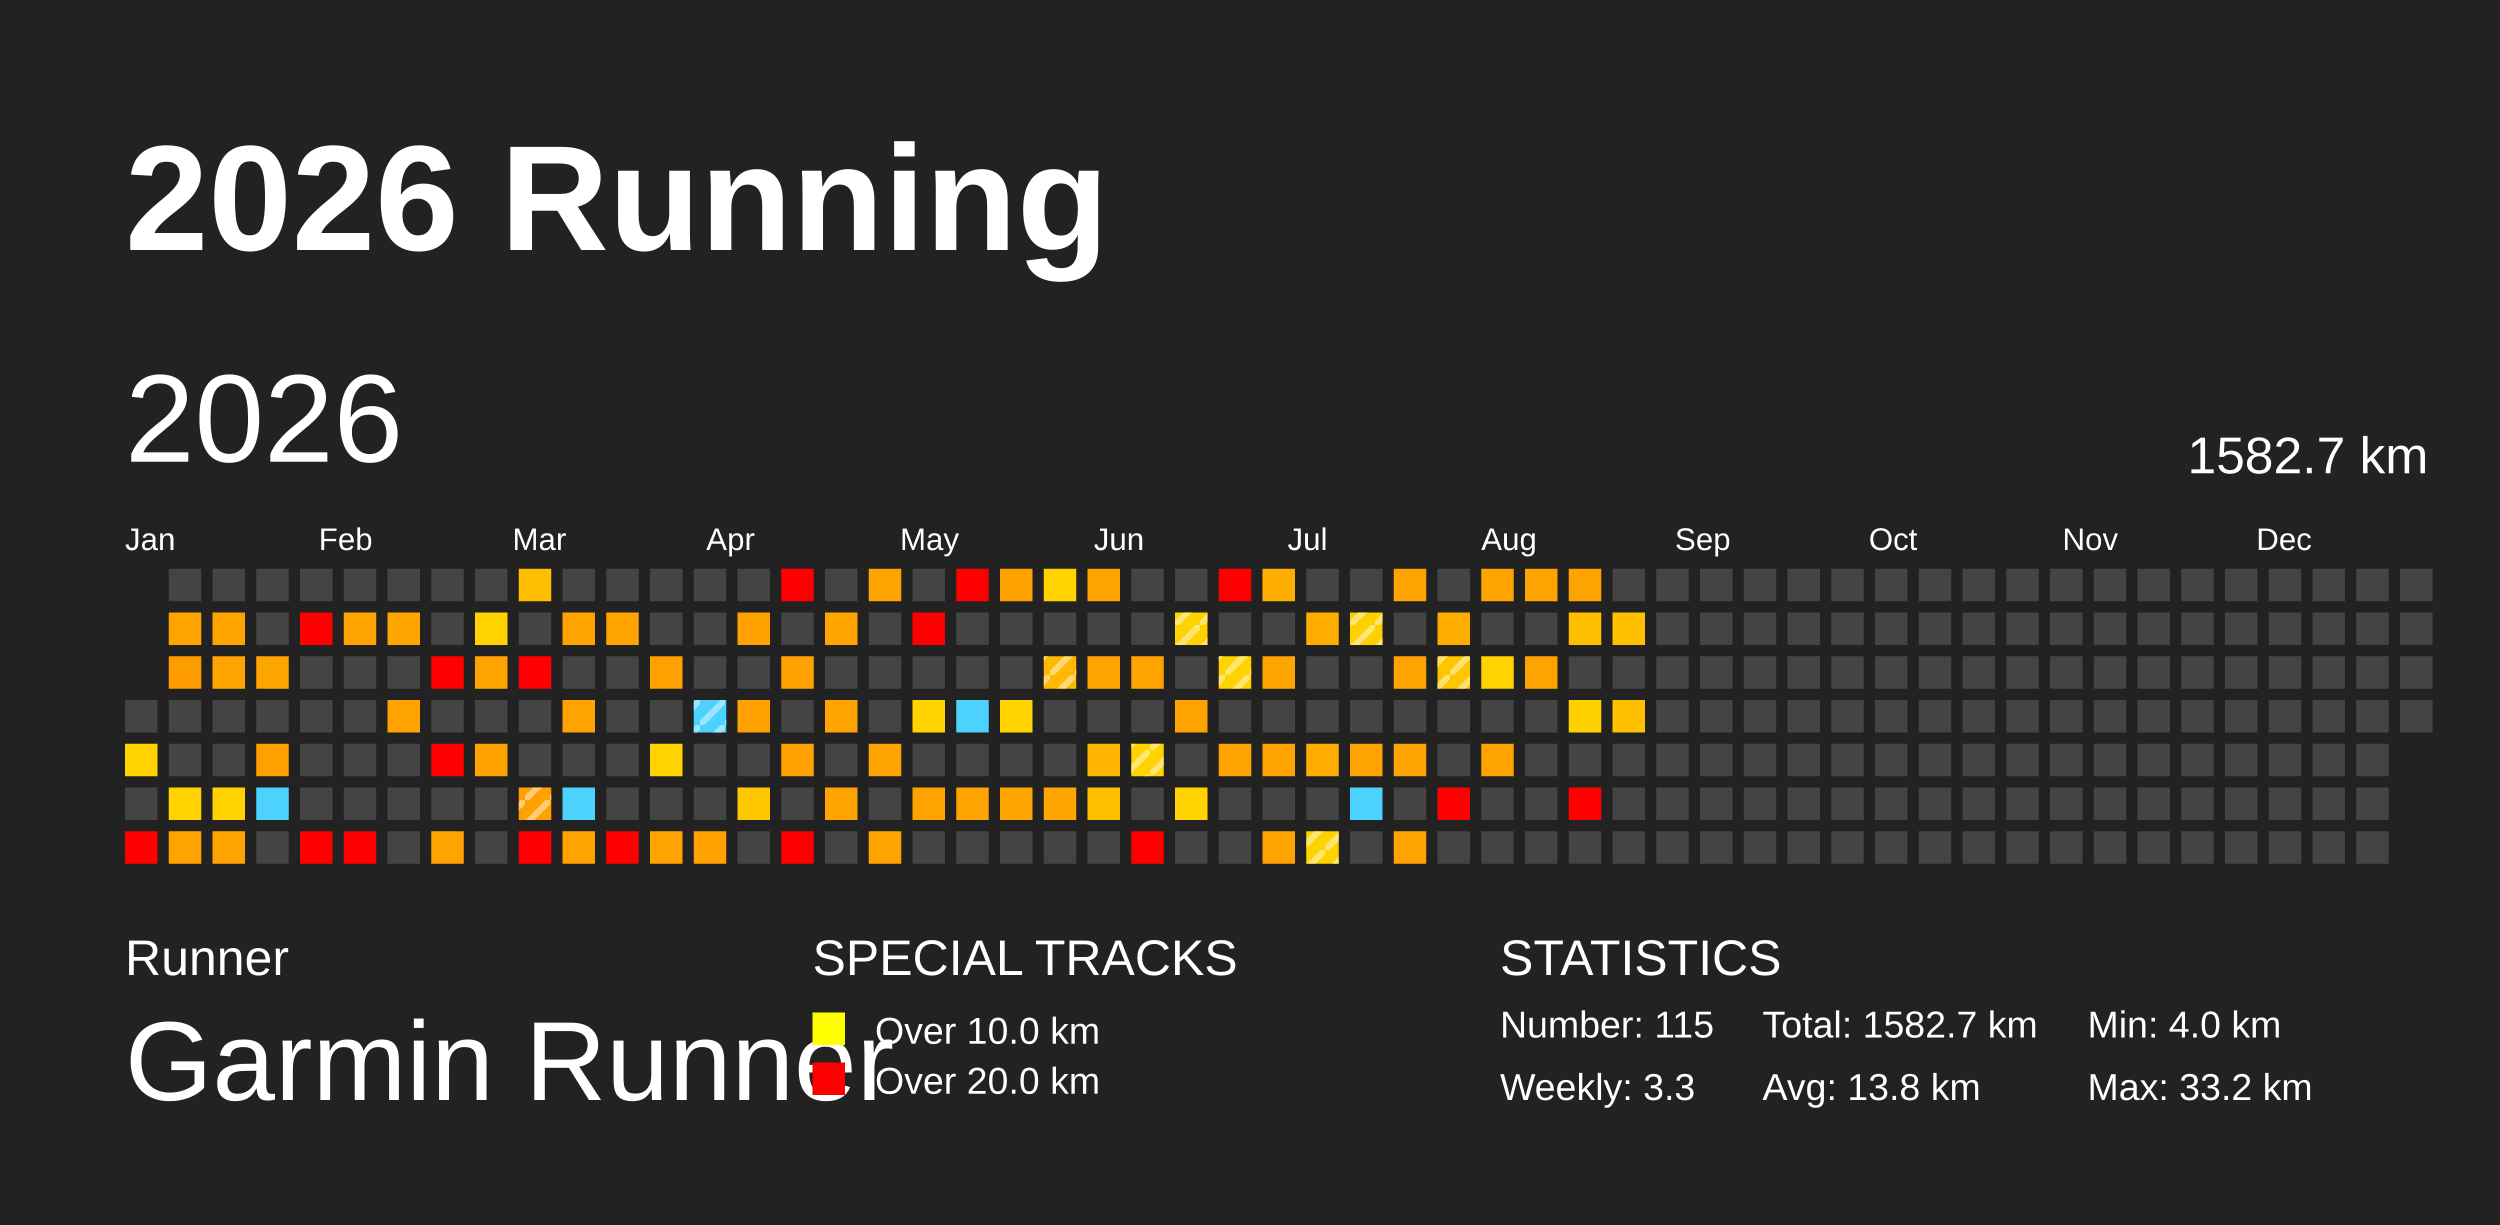
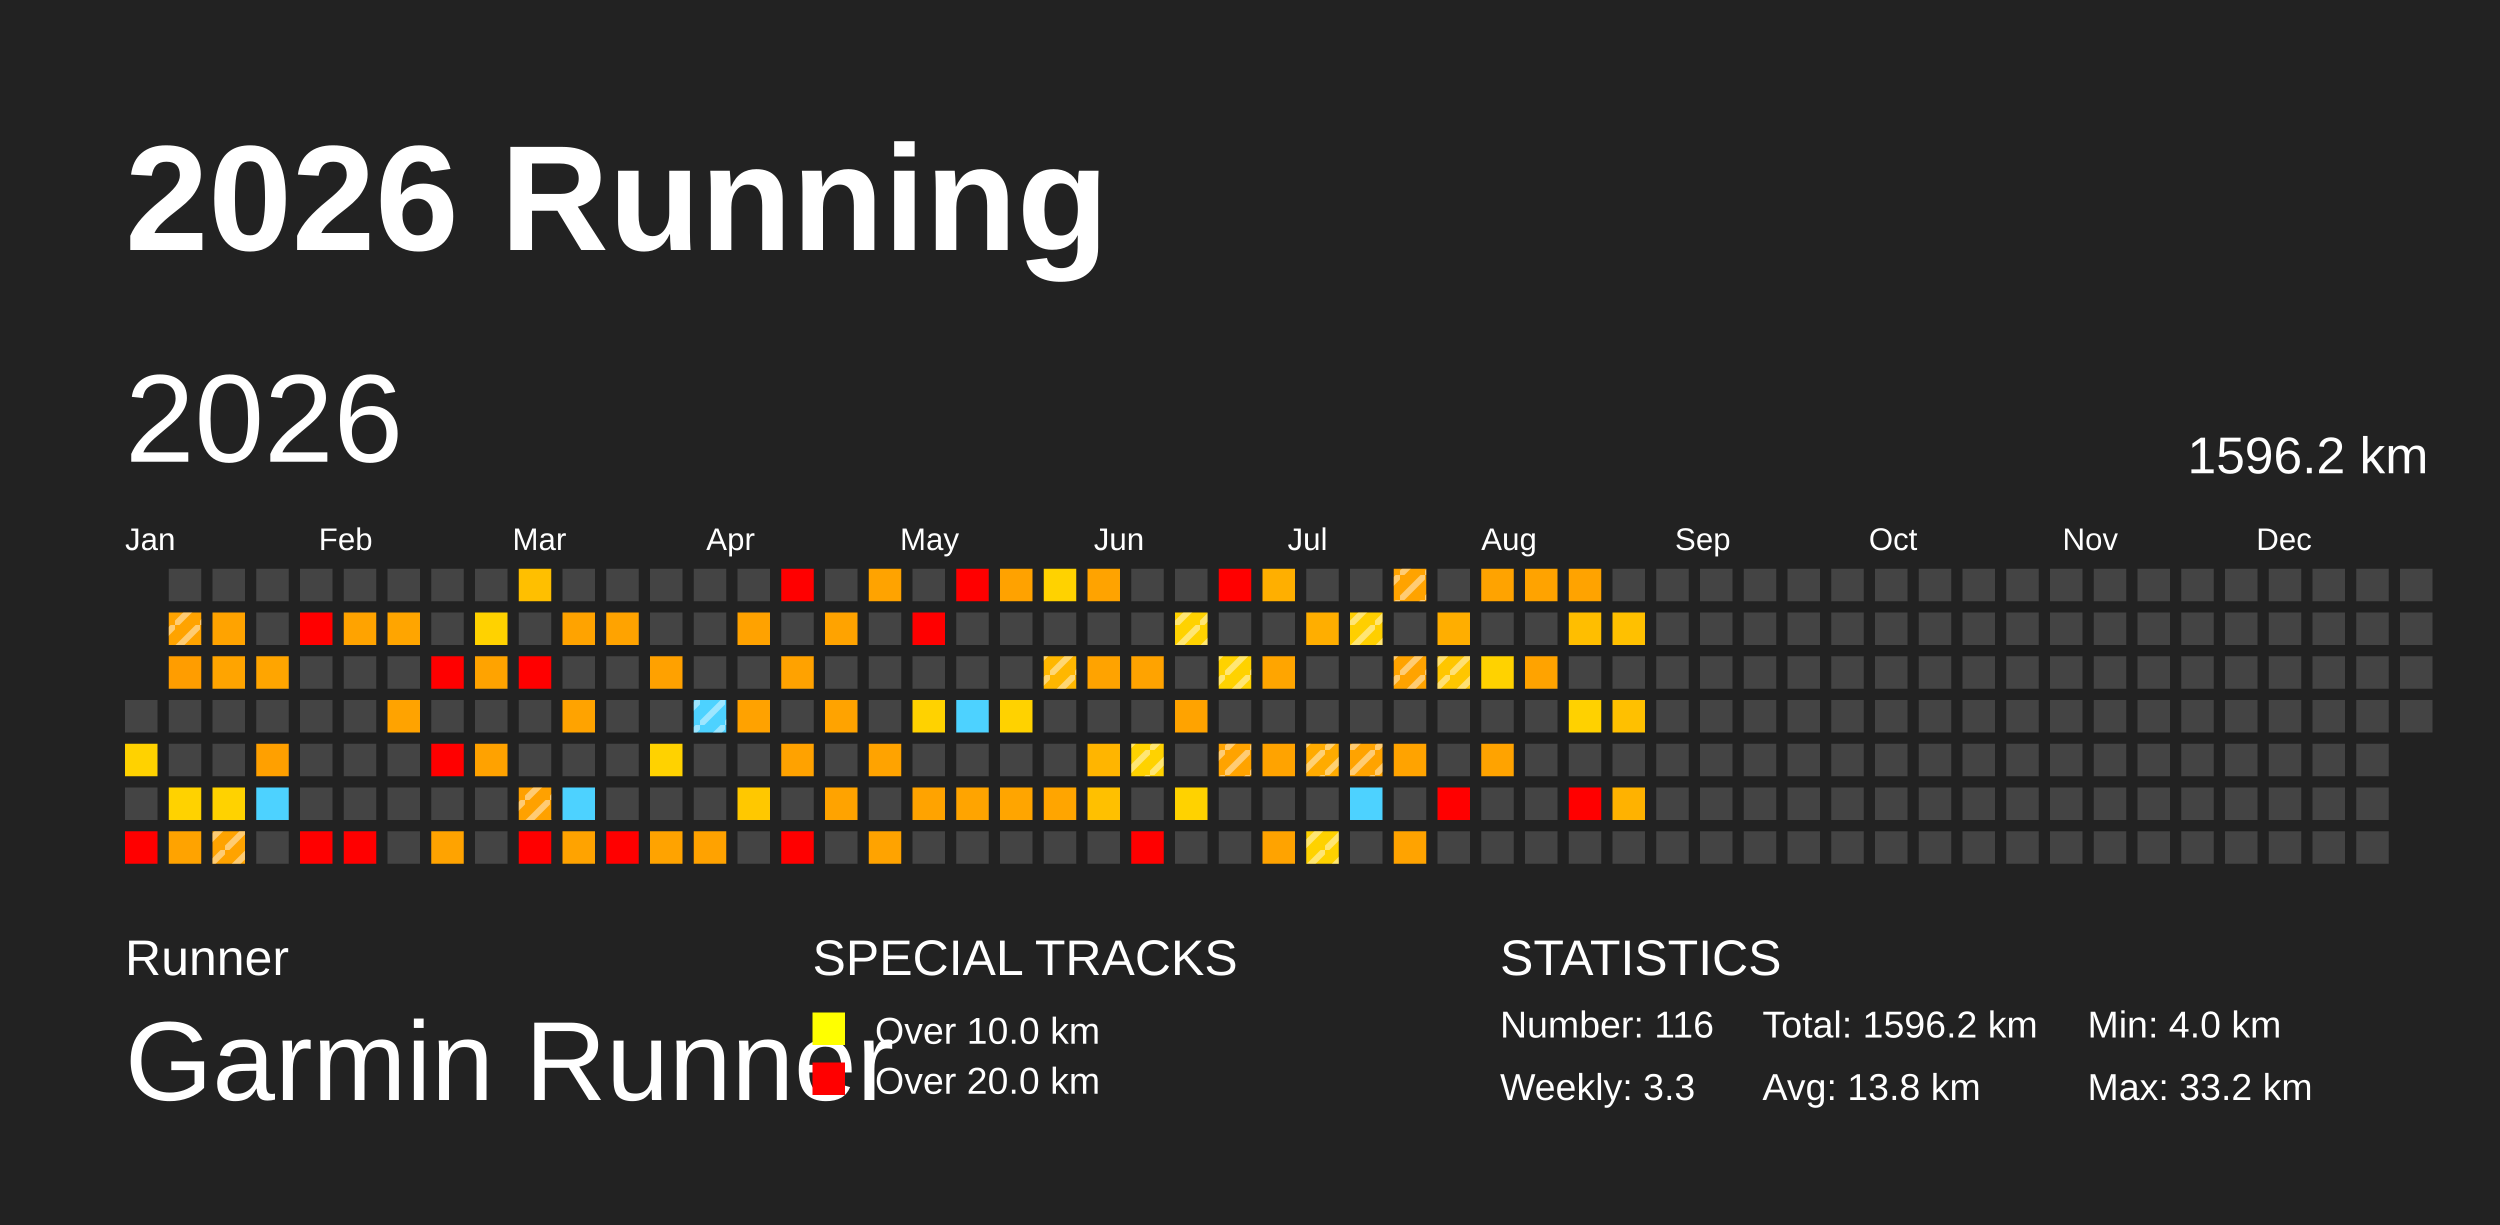
<svg xmlns="http://www.w3.org/2000/svg" baseProfile="full" height="98mm" version="1.1" viewBox="0,0,200,98" width="200mm">
  <defs>
    <pattern height="2" id="indoor-stripe" patternUnits="userSpaceOnUse" width="2">
      <line stroke="white" stroke-opacity="0.45" stroke-width="0.5" x1="0" x2="2" y1="2" y2="0" />
    </pattern>
  </defs>
  <rect fill="#222222" height="98" width="200" x="0" y="0" />
  <text fill="#FFFFFF" style="font-size:12px; font-family:Arial; font-weight:bold;" x="10" y="20">2026 Running</text>
  <text fill="#FFFFFF" style="font-size:4px; font-family:Arial" x="10" y="78">Runner</text>
  <text fill="#FFFFFF" style="font-size:9px; font-family:Arial" x="10" y="88">Garmin Runner</text>
  <text fill="#FFFFFF" style="font-size:4px; font-family:Arial" x="65" y="78">SPECIAL TRACKS</text>
  <rect fill="yellow" height="2.6" width="2.6" x="65" y="81" />
  <text fill="#FFFFFF" style="font-size:3px; font-family:Arial" x="70" y="83.5">Over 10.0 km</text>
  <rect fill="red" height="2.6" width="2.6" x="65" y="85" />
  <text fill="#FFFFFF" style="font-size:3px; font-family:Arial" x="70" y="87.5">Over 20.0 km</text>
  <text fill="#FFFFFF" style="font-size:4px; font-family:Arial" x="120" y="78">STATISTICS</text>
-   <text fill="#FFFFFF" style="font-size:3px; font-family:Arial" x="120" y="83">Number: 115</text>
+   <text fill="#FFFFFF" style="font-size:3px; font-family:Arial" x="120" y="83">Number: 116</text>
  <text fill="#FFFFFF" style="font-size:3px; font-family:Arial" x="120" y="88">Weekly: 3.3</text>
-   <text fill="#FFFFFF" style="font-size:3px; font-family:Arial" x="141" y="83">Total: 1582.7 km</text>
+   <text fill="#FFFFFF" style="font-size:3px; font-family:Arial" x="141" y="83">Total: 1596.2 km</text>
  <text fill="#FFFFFF" style="font-size:3px; font-family:Arial" x="141" y="88">Avg: 13.8 km</text>
  <text fill="#FFFFFF" style="font-size:3px; font-family:Arial" x="167" y="83">Min: 4.0 km</text>
  <text fill="#FFFFFF" style="font-size:3px; font-family:Arial" x="167" y="88">Max: 33.2 km</text>
  <text dominant-baseline="hanging" fill="#FFFFFF" style="font-size:10.0px; font-family:Arial;" x="10" y="30">2026</text>
-   <text dominant-baseline="hanging" fill="#FFFFFF" style="font-size:4.125px; font-family:Arial;" x="175" y="35">1582.7 km</text>
+   <text dominant-baseline="hanging" fill="#FFFFFF" style="font-size:4.125px; font-family:Arial;" x="175" y="35">1596.2 km</text>
  <text fill="#FFFFFF" style="font-size:2.5px; font-family:Arial" x="10.0" y="44">Jan</text>
  <text fill="#FFFFFF" style="font-size:2.5px; font-family:Arial" x="25.5" y="44">Feb</text>
  <text fill="#FFFFFF" style="font-size:2.5px; font-family:Arial" x="41.0" y="44">Mar</text>
  <text fill="#FFFFFF" style="font-size:2.5px; font-family:Arial" x="56.5" y="44">Apr</text>
  <text fill="#FFFFFF" style="font-size:2.5px; font-family:Arial" x="72.0" y="44">May</text>
  <text fill="#FFFFFF" style="font-size:2.5px; font-family:Arial" x="87.5" y="44">Jun</text>
  <text fill="#FFFFFF" style="font-size:2.5px; font-family:Arial" x="103.0" y="44">Jul</text>
  <text fill="#FFFFFF" style="font-size:2.5px; font-family:Arial" x="118.5" y="44">Aug</text>
  <text fill="#FFFFFF" style="font-size:2.5px; font-family:Arial" x="134.0" y="44">Sep</text>
  <text fill="#FFFFFF" style="font-size:2.5px; font-family:Arial" x="149.5" y="44">Oct</text>
  <text fill="#FFFFFF" style="font-size:2.5px; font-family:Arial" x="165.0" y="44">Nov</text>
  <text fill="#FFFFFF" style="font-size:2.5px; font-family:Arial" x="180.5" y="44">Dec</text>
  <rect fill="#444444" height="2.6" width="2.6" x="10.0" y="56.0" />
  <rect fill="#ffd200" height="2.6" width="2.6" x="10.0" y="59.5" />
  <rect fill="#444444" height="2.6" width="2.6" x="10.0" y="63.0" />
  <rect fill="red" height="2.6" width="2.6" x="10.0" y="66.5" />
  <rect fill="#444444" height="2.6" width="2.6" x="13.5" y="45.5" />
  <rect fill="#ffa300" height="2.6" width="2.6" x="13.5" y="49.0" />
+   <rect fill="url(#indoor-stripe)" height="2.6" style="pointer-events: none;" width="2.6" x="13.5" y="49.0" />
  <rect fill="#ff9d00" height="2.6" width="2.6" x="13.5" y="52.5" />
  <rect fill="#444444" height="2.6" width="2.6" x="13.5" y="56.0" />
  <rect fill="#444444" height="2.6" width="2.6" x="13.5" y="59.5" />
  <rect fill="#ffd200" height="2.6" width="2.6" x="13.5" y="63.0" />
  <rect fill="#ffa300" height="2.6" width="2.6" x="13.5" y="66.5" />
  <rect fill="#444444" height="2.6" width="2.6" x="17.0" y="45.5" />
  <rect fill="#ffa300" height="2.6" width="2.6" x="17.0" y="49.0" />
  <rect fill="#ffa400" height="2.6" width="2.6" x="17.0" y="52.5" />
  <rect fill="#444444" height="2.6" width="2.6" x="17.0" y="56.0" />
  <rect fill="#444444" height="2.6" width="2.6" x="17.0" y="59.5" />
  <rect fill="#ffd200" height="2.6" width="2.6" x="17.0" y="63.0" />
  <rect fill="#ffa300" height="2.6" width="2.6" x="17.0" y="66.5" />
+   <rect fill="url(#indoor-stripe)" height="2.6" style="pointer-events: none;" width="2.6" x="17.0" y="66.5" />
  <rect fill="#444444" height="2.6" width="2.6" x="20.5" y="45.5" />
  <rect fill="#444444" height="2.6" width="2.6" x="20.5" y="49.0" />
  <rect fill="#ffa500" height="2.6" width="2.6" x="20.5" y="52.5" />
  <rect fill="#444444" height="2.6" width="2.6" x="20.5" y="56.0" />
  <rect fill="#ffa000" height="2.6" width="2.6" x="20.5" y="59.5" />
  <rect fill="#4dd2ff" height="2.6" width="2.6" x="20.5" y="63.0" />
  <rect fill="#444444" height="2.6" width="2.6" x="20.5" y="66.5" />
  <rect fill="#444444" height="2.6" width="2.6" x="24.0" y="45.5" />
  <rect fill="red" height="2.6" width="2.6" x="24.0" y="49.0" />
  <rect fill="#444444" height="2.6" width="2.6" x="24.0" y="52.5" />
  <rect fill="#444444" height="2.6" width="2.6" x="24.0" y="56.0" />
  <rect fill="#444444" height="2.6" width="2.6" x="24.0" y="59.5" />
  <rect fill="#444444" height="2.6" width="2.6" x="24.0" y="63.0" />
  <rect fill="red" height="2.6" width="2.6" x="24.0" y="66.5" />
  <rect fill="#444444" height="2.6" width="2.6" x="27.5" y="45.5" />
  <rect fill="#ffa300" height="2.6" width="2.6" x="27.5" y="49.0" />
  <rect fill="#444444" height="2.6" width="2.6" x="27.5" y="52.5" />
  <rect fill="#444444" height="2.6" width="2.6" x="27.5" y="56.0" />
  <rect fill="#444444" height="2.6" width="2.6" x="27.5" y="59.5" />
  <rect fill="#444444" height="2.6" width="2.6" x="27.5" y="63.0" />
  <rect fill="red" height="2.6" width="2.6" x="27.5" y="66.5" />
  <rect fill="#444444" height="2.6" width="2.6" x="31.0" y="45.5" />
  <rect fill="#ffa500" height="2.6" width="2.6" x="31.0" y="49.0" />
  <rect fill="#444444" height="2.6" width="2.6" x="31.0" y="52.5" />
  <rect fill="#ffa300" height="2.6" width="2.6" x="31.0" y="56.0" />
  <rect fill="#444444" height="2.6" width="2.6" x="31.0" y="59.5" />
  <rect fill="#444444" height="2.6" width="2.6" x="31.0" y="63.0" />
  <rect fill="#444444" height="2.6" width="2.6" x="31.0" y="66.5" />
  <rect fill="#444444" height="2.6" width="2.6" x="34.5" y="45.5" />
  <rect fill="#444444" height="2.6" width="2.6" x="34.5" y="49.0" />
  <rect fill="red" height="2.6" width="2.6" x="34.5" y="52.5" />
  <rect fill="#444444" height="2.6" width="2.6" x="34.5" y="56.0" />
  <rect fill="red" height="2.6" width="2.6" x="34.5" y="59.5" />
  <rect fill="#444444" height="2.6" width="2.6" x="34.5" y="63.0" />
  <rect fill="#ffa300" height="2.6" width="2.6" x="34.5" y="66.5" />
  <rect fill="#444444" height="2.6" width="2.6" x="38.0" y="45.5" />
  <rect fill="#ffd200" height="2.6" width="2.6" x="38.0" y="49.0" />
  <rect fill="#ffa300" height="2.6" width="2.6" x="38.0" y="52.5" />
  <rect fill="#444444" height="2.6" width="2.6" x="38.0" y="56.0" />
  <rect fill="#ffa200" height="2.6" width="2.6" x="38.0" y="59.5" />
  <rect fill="#444444" height="2.6" width="2.6" x="38.0" y="63.0" />
  <rect fill="#444444" height="2.6" width="2.6" x="38.0" y="66.5" />
  <rect fill="#ffbf00" height="2.6" width="2.6" x="41.5" y="45.5" />
  <rect fill="#444444" height="2.6" width="2.6" x="41.5" y="49.0" />
  <rect fill="red" height="2.6" width="2.6" x="41.5" y="52.5" />
  <rect fill="#444444" height="2.6" width="2.6" x="41.5" y="56.0" />
  <rect fill="#444444" height="2.6" width="2.6" x="41.5" y="59.5" />
  <rect fill="#ffa100" height="2.6" width="2.6" x="41.5" y="63.0" />
  <rect fill="url(#indoor-stripe)" height="2.6" style="pointer-events: none;" width="2.6" x="41.5" y="63.0" />
  <rect fill="red" height="2.6" width="2.6" x="41.5" y="66.5" />
  <rect fill="#444444" height="2.6" width="2.6" x="45.0" y="45.5" />
  <rect fill="#ffa300" height="2.6" width="2.6" x="45.0" y="49.0" />
  <rect fill="#444444" height="2.6" width="2.6" x="45.0" y="52.5" />
  <rect fill="#ffa300" height="2.6" width="2.6" x="45.0" y="56.0" />
  <rect fill="#444444" height="2.6" width="2.6" x="45.0" y="59.5" />
  <rect fill="#4dd2ff" height="2.6" width="2.6" x="45.0" y="63.0" />
  <rect fill="#ffa300" height="2.6" width="2.6" x="45.0" y="66.5" />
  <rect fill="#444444" height="2.6" width="2.6" x="48.5" y="45.5" />
  <rect fill="#ffa300" height="2.6" width="2.6" x="48.5" y="49.0" />
  <rect fill="#444444" height="2.6" width="2.6" x="48.5" y="52.5" />
  <rect fill="#444444" height="2.6" width="2.6" x="48.5" y="56.0" />
  <rect fill="#444444" height="2.6" width="2.6" x="48.5" y="59.5" />
  <rect fill="#444444" height="2.6" width="2.6" x="48.5" y="63.0" />
  <rect fill="red" height="2.6" width="2.6" x="48.5" y="66.5" />
  <rect fill="#444444" height="2.6" width="2.6" x="52.0" y="45.5" />
  <rect fill="#444444" height="2.6" width="2.6" x="52.0" y="49.0" />
  <rect fill="#ffa100" height="2.6" width="2.6" x="52.0" y="52.5" />
  <rect fill="#444444" height="2.6" width="2.6" x="52.0" y="56.0" />
  <rect fill="#ffd200" height="2.6" width="2.6" x="52.0" y="59.5" />
  <rect fill="#444444" height="2.6" width="2.6" x="52.0" y="63.0" />
  <rect fill="#ffa300" height="2.6" width="2.6" x="52.0" y="66.5" />
  <rect fill="#444444" height="2.6" width="2.6" x="55.5" y="45.5" />
  <rect fill="#444444" height="2.6" width="2.6" x="55.5" y="49.0" />
  <rect fill="#444444" height="2.6" width="2.6" x="55.5" y="52.5" />
  <rect fill="#4dd2ff" height="2.6" width="2.6" x="55.5" y="56.0" />
  <rect fill="url(#indoor-stripe)" height="2.6" style="pointer-events: none;" width="2.6" x="55.5" y="56.0" />
  <rect fill="#444444" height="2.6" width="2.6" x="55.5" y="59.5" />
  <rect fill="#444444" height="2.6" width="2.6" x="55.5" y="63.0" />
  <rect fill="#ffa200" height="2.6" width="2.6" x="55.5" y="66.5" />
  <rect fill="#444444" height="2.6" width="2.6" x="59.0" y="45.5" />
  <rect fill="#ffa200" height="2.6" width="2.6" x="59.0" y="49.0" />
  <rect fill="#444444" height="2.6" width="2.6" x="59.0" y="52.5" />
  <rect fill="#ffa200" height="2.6" width="2.6" x="59.0" y="56.0" />
  <rect fill="#444444" height="2.6" width="2.6" x="59.0" y="59.5" />
  <rect fill="#ffc800" height="2.6" width="2.6" x="59.0" y="63.0" />
  <rect fill="#444444" height="2.6" width="2.6" x="59.0" y="66.5" />
  <rect fill="red" height="2.6" width="2.6" x="62.5" y="45.5" />
  <rect fill="#444444" height="2.6" width="2.6" x="62.5" y="49.0" />
  <rect fill="#ffa200" height="2.6" width="2.6" x="62.5" y="52.5" />
  <rect fill="#444444" height="2.6" width="2.6" x="62.5" y="56.0" />
  <rect fill="#ffa200" height="2.6" width="2.6" x="62.5" y="59.5" />
  <rect fill="#444444" height="2.6" width="2.6" x="62.5" y="63.0" />
  <rect fill="red" height="2.6" width="2.6" x="62.5" y="66.5" />
  <rect fill="#444444" height="2.6" width="2.6" x="66.0" y="45.5" />
  <rect fill="#ffa300" height="2.6" width="2.6" x="66.0" y="49.0" />
  <rect fill="#444444" height="2.6" width="2.6" x="66.0" y="52.5" />
  <rect fill="#ffa300" height="2.6" width="2.6" x="66.0" y="56.0" />
  <rect fill="#444444" height="2.6" width="2.6" x="66.0" y="59.5" />
  <rect fill="#ffa300" height="2.6" width="2.6" x="66.0" y="63.0" />
  <rect fill="#444444" height="2.6" width="2.6" x="66.0" y="66.5" />
  <rect fill="#ffa300" height="2.6" width="2.6" x="69.5" y="45.5" />
  <rect fill="#444444" height="2.6" width="2.6" x="69.5" y="49.0" />
  <rect fill="#444444" height="2.6" width="2.6" x="69.5" y="52.5" />
  <rect fill="#444444" height="2.6" width="2.6" x="69.5" y="56.0" />
  <rect fill="#ffa300" height="2.6" width="2.6" x="69.5" y="59.5" />
  <rect fill="#444444" height="2.6" width="2.6" x="69.5" y="63.0" />
  <rect fill="#ffa300" height="2.6" width="2.6" x="69.5" y="66.5" />
  <rect fill="#444444" height="2.6" width="2.6" x="73.0" y="45.5" />
  <rect fill="red" height="2.6" width="2.6" x="73.0" y="49.0" />
  <rect fill="#444444" height="2.6" width="2.6" x="73.0" y="52.5" />
  <rect fill="#ffd200" height="2.6" width="2.6" x="73.0" y="56.0" />
  <rect fill="#444444" height="2.6" width="2.6" x="73.0" y="59.5" />
  <rect fill="#ffa300" height="2.6" width="2.6" x="73.0" y="63.0" />
  <rect fill="#444444" height="2.6" width="2.6" x="73.0" y="66.5" />
  <rect fill="red" height="2.6" width="2.6" x="76.5" y="45.5" />
  <rect fill="#444444" height="2.6" width="2.6" x="76.5" y="49.0" />
  <rect fill="#444444" height="2.6" width="2.6" x="76.5" y="52.5" />
  <rect fill="#4dd2ff" height="2.6" width="2.6" x="76.5" y="56.0" />
  <rect fill="#444444" height="2.6" width="2.6" x="76.5" y="59.5" />
  <rect fill="#ffa400" height="2.6" width="2.6" x="76.5" y="63.0" />
  <rect fill="#444444" height="2.6" width="2.6" x="76.5" y="66.5" />
  <rect fill="#ffa200" height="2.6" width="2.6" x="80.0" y="45.5" />
  <rect fill="#444444" height="2.6" width="2.6" x="80.0" y="49.0" />
  <rect fill="#444444" height="2.6" width="2.6" x="80.0" y="52.5" />
  <rect fill="#ffd200" height="2.6" width="2.6" x="80.0" y="56.0" />
  <rect fill="#444444" height="2.6" width="2.6" x="80.0" y="59.5" />
  <rect fill="#ffa500" height="2.6" width="2.6" x="80.0" y="63.0" />
  <rect fill="#444444" height="2.6" width="2.6" x="80.0" y="66.5" />
  <rect fill="#ffd200" height="2.6" width="2.6" x="83.5" y="45.5" />
  <rect fill="#444444" height="2.6" width="2.6" x="83.5" y="49.0" />
  <rect fill="#ffb700" height="2.6" width="2.6" x="83.5" y="52.5" />
  <rect fill="url(#indoor-stripe)" height="2.6" style="pointer-events: none;" width="2.6" x="83.5" y="52.5" />
  <rect fill="#444444" height="2.6" width="2.6" x="83.5" y="56.0" />
  <rect fill="#444444" height="2.6" width="2.6" x="83.5" y="59.5" />
  <rect fill="#ffa500" height="2.6" width="2.6" x="83.5" y="63.0" />
  <rect fill="#444444" height="2.6" width="2.6" x="83.5" y="66.5" />
  <rect fill="#ffa300" height="2.6" width="2.6" x="87.0" y="45.5" />
  <rect fill="#444444" height="2.6" width="2.6" x="87.0" y="49.0" />
  <rect fill="#ffa300" height="2.6" width="2.6" x="87.0" y="52.5" />
  <rect fill="#444444" height="2.6" width="2.6" x="87.0" y="56.0" />
  <rect fill="#ffb500" height="2.6" width="2.6" x="87.0" y="59.5" />
  <rect fill="#ffc000" height="2.6" width="2.6" x="87.0" y="63.0" />
  <rect fill="#444444" height="2.6" width="2.6" x="87.0" y="66.5" />
  <rect fill="#444444" height="2.6" width="2.6" x="90.5" y="45.5" />
  <rect fill="#444444" height="2.6" width="2.6" x="90.5" y="49.0" />
  <rect fill="#ffa300" height="2.6" width="2.6" x="90.5" y="52.5" />
  <rect fill="#444444" height="2.6" width="2.6" x="90.5" y="56.0" />
  <rect fill="#ffd200" height="2.6" width="2.6" x="90.5" y="59.5" />
  <rect fill="url(#indoor-stripe)" height="2.6" style="pointer-events: none;" width="2.6" x="90.5" y="59.5" />
  <rect fill="#444444" height="2.6" width="2.6" x="90.5" y="63.0" />
  <rect fill="red" height="2.6" width="2.6" x="90.5" y="66.5" />
  <rect fill="#444444" height="2.6" width="2.6" x="94.0" y="45.5" />
  <rect fill="#ffd200" height="2.6" width="2.6" x="94.0" y="49.0" />
  <rect fill="url(#indoor-stripe)" height="2.6" style="pointer-events: none;" width="2.6" x="94.0" y="49.0" />
  <rect fill="#444444" height="2.6" width="2.6" x="94.0" y="52.5" />
  <rect fill="#ffa300" height="2.6" width="2.6" x="94.0" y="56.0" />
  <rect fill="#444444" height="2.6" width="2.6" x="94.0" y="59.5" />
  <rect fill="#ffd200" height="2.6" width="2.6" x="94.0" y="63.0" />
  <rect fill="#444444" height="2.6" width="2.6" x="94.0" y="66.5" />
  <rect fill="red" height="2.6" width="2.6" x="97.5" y="45.5" />
  <rect fill="#444444" height="2.6" width="2.6" x="97.5" y="49.0" />
  <rect fill="#ffd200" height="2.6" width="2.6" x="97.5" y="52.5" />
  <rect fill="url(#indoor-stripe)" height="2.6" style="pointer-events: none;" width="2.6" x="97.5" y="52.5" />
  <rect fill="#444444" height="2.6" width="2.6" x="97.5" y="56.0" />
  <rect fill="#ffa300" height="2.6" width="2.6" x="97.5" y="59.5" />
+   <rect fill="url(#indoor-stripe)" height="2.6" style="pointer-events: none;" width="2.6" x="97.5" y="59.5" />
  <rect fill="#444444" height="2.6" width="2.6" x="97.5" y="63.0" />
  <rect fill="#444444" height="2.6" width="2.6" x="97.5" y="66.5" />
  <rect fill="#ffaf00" height="2.6" width="2.6" x="101.0" y="45.5" />
  <rect fill="#444444" height="2.6" width="2.6" x="101.0" y="49.0" />
  <rect fill="#ffa500" height="2.6" width="2.6" x="101.0" y="52.5" />
  <rect fill="#444444" height="2.6" width="2.6" x="101.0" y="56.0" />
  <rect fill="#ffa300" height="2.6" width="2.6" x="101.0" y="59.5" />
  <rect fill="#444444" height="2.6" width="2.6" x="101.0" y="63.0" />
  <rect fill="#ffa300" height="2.6" width="2.6" x="101.0" y="66.5" />
  <rect fill="#444444" height="2.6" width="2.6" x="104.5" y="45.5" />
  <rect fill="#ffae00" height="2.6" width="2.6" x="104.5" y="49.0" />
  <rect fill="#444444" height="2.6" width="2.6" x="104.5" y="52.5" />
  <rect fill="#444444" height="2.6" width="2.6" x="104.5" y="56.0" />
  <rect fill="#ffab00" height="2.6" width="2.6" x="104.5" y="59.5" />
+   <rect fill="url(#indoor-stripe)" height="2.6" style="pointer-events: none;" width="2.6" x="104.5" y="59.5" />
  <rect fill="#444444" height="2.6" width="2.6" x="104.5" y="63.0" />
  <rect fill="#ffd200" height="2.6" width="2.6" x="104.5" y="66.5" />
  <rect fill="url(#indoor-stripe)" height="2.6" style="pointer-events: none;" width="2.6" x="104.5" y="66.5" />
  <rect fill="#444444" height="2.6" width="2.6" x="108.0" y="45.5" />
  <rect fill="#ffcf00" height="2.6" width="2.6" x="108.0" y="49.0" />
  <rect fill="url(#indoor-stripe)" height="2.6" style="pointer-events: none;" width="2.6" x="108.0" y="49.0" />
  <rect fill="#444444" height="2.6" width="2.6" x="108.0" y="52.5" />
  <rect fill="#444444" height="2.6" width="2.6" x="108.0" y="56.0" />
  <rect fill="#ffa300" height="2.6" width="2.6" x="108.0" y="59.5" />
+   <rect fill="url(#indoor-stripe)" height="2.6" style="pointer-events: none;" width="2.6" x="108.0" y="59.5" />
  <rect fill="#4dd2ff" height="2.6" width="2.6" x="108.0" y="63.0" />
  <rect fill="#444444" height="2.6" width="2.6" x="108.0" y="66.5" />
  <rect fill="#ffa300" height="2.6" width="2.6" x="111.5" y="45.5" />
+   <rect fill="url(#indoor-stripe)" height="2.6" style="pointer-events: none;" width="2.6" x="111.5" y="45.5" />
  <rect fill="#444444" height="2.6" width="2.6" x="111.5" y="49.0" />
  <rect fill="#ffa300" height="2.6" width="2.6" x="111.5" y="52.5" />
+   <rect fill="url(#indoor-stripe)" height="2.6" style="pointer-events: none;" width="2.6" x="111.5" y="52.5" />
  <rect fill="#444444" height="2.6" width="2.6" x="111.5" y="56.0" />
  <rect fill="#ffa300" height="2.6" width="2.6" x="111.5" y="59.5" />
  <rect fill="#444444" height="2.6" width="2.6" x="111.5" y="63.0" />
  <rect fill="#ffa300" height="2.6" width="2.6" x="111.5" y="66.5" />
  <rect fill="#444444" height="2.6" width="2.6" x="115.0" y="45.5" />
  <rect fill="#ffae00" height="2.6" width="2.6" x="115.0" y="49.0" />
  <rect fill="#ffc600" height="2.6" width="2.6" x="115.0" y="52.5" />
  <rect fill="url(#indoor-stripe)" height="2.6" style="pointer-events: none;" width="2.6" x="115.0" y="52.5" />
  <rect fill="#444444" height="2.6" width="2.6" x="115.0" y="56.0" />
  <rect fill="#444444" height="2.6" width="2.6" x="115.0" y="59.5" />
  <rect fill="red" height="2.6" width="2.6" x="115.0" y="63.0" />
  <rect fill="#444444" height="2.6" width="2.6" x="115.0" y="66.5" />
  <rect fill="#ffa300" height="2.6" width="2.6" x="118.5" y="45.5" />
  <rect fill="#444444" height="2.6" width="2.6" x="118.5" y="49.0" />
  <rect fill="#ffd200" height="2.6" width="2.6" x="118.5" y="52.5" />
  <rect fill="#444444" height="2.6" width="2.6" x="118.5" y="56.0" />
  <rect fill="#ffa300" height="2.6" width="2.6" x="118.5" y="59.5" />
  <rect fill="#444444" height="2.6" width="2.6" x="118.5" y="63.0" />
  <rect fill="#444444" height="2.6" width="2.6" x="118.5" y="66.5" />
  <rect fill="#ffa300" height="2.6" width="2.6" x="122.0" y="45.5" />
  <rect fill="#444444" height="2.6" width="2.6" x="122.0" y="49.0" />
  <rect fill="#ffa300" height="2.6" width="2.6" x="122.0" y="52.5" />
  <rect fill="#444444" height="2.6" width="2.6" x="122.0" y="56.0" />
  <rect fill="#444444" height="2.6" width="2.6" x="122.0" y="59.5" />
  <rect fill="#444444" height="2.6" width="2.6" x="122.0" y="63.0" />
  <rect fill="#444444" height="2.6" width="2.6" x="122.0" y="66.5" />
  <rect fill="#ffa300" height="2.6" width="2.6" x="125.5" y="45.5" />
  <rect fill="#ffbe00" height="2.6" width="2.6" x="125.5" y="49.0" />
  <rect fill="#444444" height="2.6" width="2.6" x="125.5" y="52.5" />
  <rect fill="#ffd100" height="2.6" width="2.6" x="125.5" y="56.0" />
  <rect fill="#444444" height="2.6" width="2.6" x="125.5" y="59.5" />
  <rect fill="red" height="2.6" width="2.6" x="125.5" y="63.0" />
  <rect fill="#444444" height="2.6" width="2.6" x="125.5" y="66.5" />
  <rect fill="#444444" height="2.6" width="2.6" x="129.0" y="45.5" />
  <rect fill="#ffc000" height="2.6" width="2.6" x="129.0" y="49.0" />
  <rect fill="#444444" height="2.6" width="2.6" x="129.0" y="52.5" />
  <rect fill="#ffc000" height="2.6" width="2.6" x="129.0" y="56.0" />
  <rect fill="#444444" height="2.6" width="2.6" x="129.0" y="59.5" />
-   <rect fill="#444444" height="2.6" width="2.6" x="129.0" y="63.0" />
+   <rect fill="#ffb200" height="2.6" width="2.6" x="129.0" y="63.0" />
  <rect fill="#444444" height="2.6" width="2.6" x="129.0" y="66.5" />
  <rect fill="#444444" height="2.6" width="2.6" x="132.5" y="45.5" />
  <rect fill="#444444" height="2.6" width="2.6" x="132.5" y="49.0" />
  <rect fill="#444444" height="2.6" width="2.6" x="132.5" y="52.5" />
  <rect fill="#444444" height="2.6" width="2.6" x="132.5" y="56.0" />
  <rect fill="#444444" height="2.6" width="2.6" x="132.5" y="59.5" />
  <rect fill="#444444" height="2.6" width="2.6" x="132.5" y="63.0" />
  <rect fill="#444444" height="2.6" width="2.6" x="132.5" y="66.5" />
  <rect fill="#444444" height="2.6" width="2.6" x="136.0" y="45.5" />
  <rect fill="#444444" height="2.6" width="2.6" x="136.0" y="49.0" />
  <rect fill="#444444" height="2.6" width="2.6" x="136.0" y="52.5" />
  <rect fill="#444444" height="2.6" width="2.6" x="136.0" y="56.0" />
  <rect fill="#444444" height="2.6" width="2.6" x="136.0" y="59.5" />
  <rect fill="#444444" height="2.6" width="2.6" x="136.0" y="63.0" />
  <rect fill="#444444" height="2.6" width="2.6" x="136.0" y="66.5" />
  <rect fill="#444444" height="2.6" width="2.6" x="139.5" y="45.5" />
  <rect fill="#444444" height="2.6" width="2.6" x="139.5" y="49.0" />
  <rect fill="#444444" height="2.6" width="2.6" x="139.5" y="52.5" />
  <rect fill="#444444" height="2.6" width="2.6" x="139.5" y="56.0" />
  <rect fill="#444444" height="2.6" width="2.6" x="139.5" y="59.5" />
  <rect fill="#444444" height="2.6" width="2.6" x="139.5" y="63.0" />
  <rect fill="#444444" height="2.6" width="2.6" x="139.5" y="66.5" />
  <rect fill="#444444" height="2.6" width="2.6" x="143.0" y="45.5" />
  <rect fill="#444444" height="2.6" width="2.6" x="143.0" y="49.0" />
  <rect fill="#444444" height="2.6" width="2.6" x="143.0" y="52.5" />
  <rect fill="#444444" height="2.6" width="2.6" x="143.0" y="56.0" />
  <rect fill="#444444" height="2.6" width="2.6" x="143.0" y="59.5" />
  <rect fill="#444444" height="2.6" width="2.6" x="143.0" y="63.0" />
  <rect fill="#444444" height="2.6" width="2.6" x="143.0" y="66.5" />
  <rect fill="#444444" height="2.6" width="2.6" x="146.5" y="45.5" />
  <rect fill="#444444" height="2.6" width="2.6" x="146.5" y="49.0" />
  <rect fill="#444444" height="2.6" width="2.6" x="146.5" y="52.5" />
  <rect fill="#444444" height="2.6" width="2.6" x="146.5" y="56.0" />
  <rect fill="#444444" height="2.6" width="2.6" x="146.5" y="59.5" />
  <rect fill="#444444" height="2.6" width="2.6" x="146.5" y="63.0" />
  <rect fill="#444444" height="2.6" width="2.6" x="146.5" y="66.5" />
  <rect fill="#444444" height="2.6" width="2.6" x="150.0" y="45.5" />
  <rect fill="#444444" height="2.6" width="2.6" x="150.0" y="49.0" />
  <rect fill="#444444" height="2.6" width="2.6" x="150.0" y="52.5" />
  <rect fill="#444444" height="2.6" width="2.6" x="150.0" y="56.0" />
  <rect fill="#444444" height="2.6" width="2.6" x="150.0" y="59.5" />
  <rect fill="#444444" height="2.6" width="2.6" x="150.0" y="63.0" />
  <rect fill="#444444" height="2.6" width="2.6" x="150.0" y="66.5" />
  <rect fill="#444444" height="2.6" width="2.6" x="153.5" y="45.5" />
  <rect fill="#444444" height="2.6" width="2.6" x="153.5" y="49.0" />
  <rect fill="#444444" height="2.6" width="2.6" x="153.5" y="52.5" />
  <rect fill="#444444" height="2.6" width="2.6" x="153.5" y="56.0" />
  <rect fill="#444444" height="2.6" width="2.6" x="153.5" y="59.5" />
  <rect fill="#444444" height="2.6" width="2.6" x="153.5" y="63.0" />
  <rect fill="#444444" height="2.6" width="2.6" x="153.5" y="66.5" />
  <rect fill="#444444" height="2.6" width="2.6" x="157.0" y="45.5" />
  <rect fill="#444444" height="2.6" width="2.6" x="157.0" y="49.0" />
  <rect fill="#444444" height="2.6" width="2.6" x="157.0" y="52.5" />
  <rect fill="#444444" height="2.6" width="2.6" x="157.0" y="56.0" />
  <rect fill="#444444" height="2.6" width="2.6" x="157.0" y="59.5" />
  <rect fill="#444444" height="2.6" width="2.6" x="157.0" y="63.0" />
  <rect fill="#444444" height="2.6" width="2.6" x="157.0" y="66.5" />
  <rect fill="#444444" height="2.6" width="2.6" x="160.5" y="45.5" />
  <rect fill="#444444" height="2.6" width="2.6" x="160.5" y="49.0" />
  <rect fill="#444444" height="2.6" width="2.6" x="160.5" y="52.5" />
  <rect fill="#444444" height="2.6" width="2.6" x="160.5" y="56.0" />
  <rect fill="#444444" height="2.6" width="2.6" x="160.5" y="59.5" />
  <rect fill="#444444" height="2.6" width="2.6" x="160.5" y="63.0" />
  <rect fill="#444444" height="2.6" width="2.6" x="160.5" y="66.5" />
  <rect fill="#444444" height="2.6" width="2.6" x="164.0" y="45.5" />
  <rect fill="#444444" height="2.6" width="2.6" x="164.0" y="49.0" />
  <rect fill="#444444" height="2.6" width="2.6" x="164.0" y="52.5" />
  <rect fill="#444444" height="2.6" width="2.6" x="164.0" y="56.0" />
  <rect fill="#444444" height="2.6" width="2.6" x="164.0" y="59.5" />
  <rect fill="#444444" height="2.6" width="2.6" x="164.0" y="63.0" />
  <rect fill="#444444" height="2.6" width="2.6" x="164.0" y="66.5" />
  <rect fill="#444444" height="2.6" width="2.6" x="167.5" y="45.5" />
  <rect fill="#444444" height="2.6" width="2.6" x="167.5" y="49.0" />
  <rect fill="#444444" height="2.6" width="2.6" x="167.5" y="52.5" />
  <rect fill="#444444" height="2.6" width="2.6" x="167.5" y="56.0" />
  <rect fill="#444444" height="2.6" width="2.6" x="167.5" y="59.5" />
  <rect fill="#444444" height="2.6" width="2.6" x="167.5" y="63.0" />
  <rect fill="#444444" height="2.6" width="2.6" x="167.5" y="66.5" />
  <rect fill="#444444" height="2.6" width="2.6" x="171.0" y="45.5" />
  <rect fill="#444444" height="2.6" width="2.6" x="171.0" y="49.0" />
  <rect fill="#444444" height="2.6" width="2.6" x="171.0" y="52.5" />
  <rect fill="#444444" height="2.6" width="2.6" x="171.0" y="56.0" />
  <rect fill="#444444" height="2.6" width="2.6" x="171.0" y="59.5" />
  <rect fill="#444444" height="2.6" width="2.6" x="171.0" y="63.0" />
  <rect fill="#444444" height="2.6" width="2.6" x="171.0" y="66.5" />
  <rect fill="#444444" height="2.6" width="2.6" x="174.5" y="45.5" />
  <rect fill="#444444" height="2.6" width="2.6" x="174.5" y="49.0" />
  <rect fill="#444444" height="2.6" width="2.6" x="174.5" y="52.5" />
  <rect fill="#444444" height="2.6" width="2.6" x="174.5" y="56.0" />
  <rect fill="#444444" height="2.6" width="2.6" x="174.5" y="59.5" />
  <rect fill="#444444" height="2.6" width="2.6" x="174.5" y="63.0" />
  <rect fill="#444444" height="2.6" width="2.6" x="174.5" y="66.5" />
  <rect fill="#444444" height="2.6" width="2.6" x="178.0" y="45.5" />
  <rect fill="#444444" height="2.6" width="2.6" x="178.0" y="49.0" />
  <rect fill="#444444" height="2.6" width="2.6" x="178.0" y="52.5" />
  <rect fill="#444444" height="2.6" width="2.6" x="178.0" y="56.0" />
  <rect fill="#444444" height="2.6" width="2.6" x="178.0" y="59.5" />
  <rect fill="#444444" height="2.6" width="2.6" x="178.0" y="63.0" />
  <rect fill="#444444" height="2.6" width="2.6" x="178.0" y="66.5" />
  <rect fill="#444444" height="2.6" width="2.6" x="181.5" y="45.5" />
  <rect fill="#444444" height="2.6" width="2.6" x="181.5" y="49.0" />
  <rect fill="#444444" height="2.6" width="2.6" x="181.5" y="52.5" />
  <rect fill="#444444" height="2.6" width="2.6" x="181.5" y="56.0" />
  <rect fill="#444444" height="2.6" width="2.6" x="181.5" y="59.5" />
  <rect fill="#444444" height="2.6" width="2.6" x="181.5" y="63.0" />
  <rect fill="#444444" height="2.6" width="2.6" x="181.5" y="66.5" />
  <rect fill="#444444" height="2.6" width="2.6" x="185.0" y="45.5" />
  <rect fill="#444444" height="2.6" width="2.6" x="185.0" y="49.0" />
  <rect fill="#444444" height="2.6" width="2.6" x="185.0" y="52.5" />
  <rect fill="#444444" height="2.6" width="2.6" x="185.0" y="56.0" />
  <rect fill="#444444" height="2.6" width="2.6" x="185.0" y="59.5" />
  <rect fill="#444444" height="2.6" width="2.6" x="185.0" y="63.0" />
  <rect fill="#444444" height="2.6" width="2.6" x="185.0" y="66.5" />
  <rect fill="#444444" height="2.6" width="2.6" x="188.5" y="45.5" />
  <rect fill="#444444" height="2.6" width="2.6" x="188.5" y="49.0" />
  <rect fill="#444444" height="2.6" width="2.6" x="188.5" y="52.5" />
  <rect fill="#444444" height="2.6" width="2.6" x="188.5" y="56.0" />
  <rect fill="#444444" height="2.6" width="2.6" x="188.5" y="59.5" />
  <rect fill="#444444" height="2.6" width="2.6" x="188.5" y="63.0" />
  <rect fill="#444444" height="2.6" width="2.6" x="188.5" y="66.5" />
  <rect fill="#444444" height="2.6" width="2.6" x="192.0" y="45.5" />
  <rect fill="#444444" height="2.6" width="2.6" x="192.0" y="49.0" />
  <rect fill="#444444" height="2.6" width="2.6" x="192.0" y="52.5" />
  <rect fill="#444444" height="2.6" width="2.6" x="192.0" y="56.0" />
</svg>
